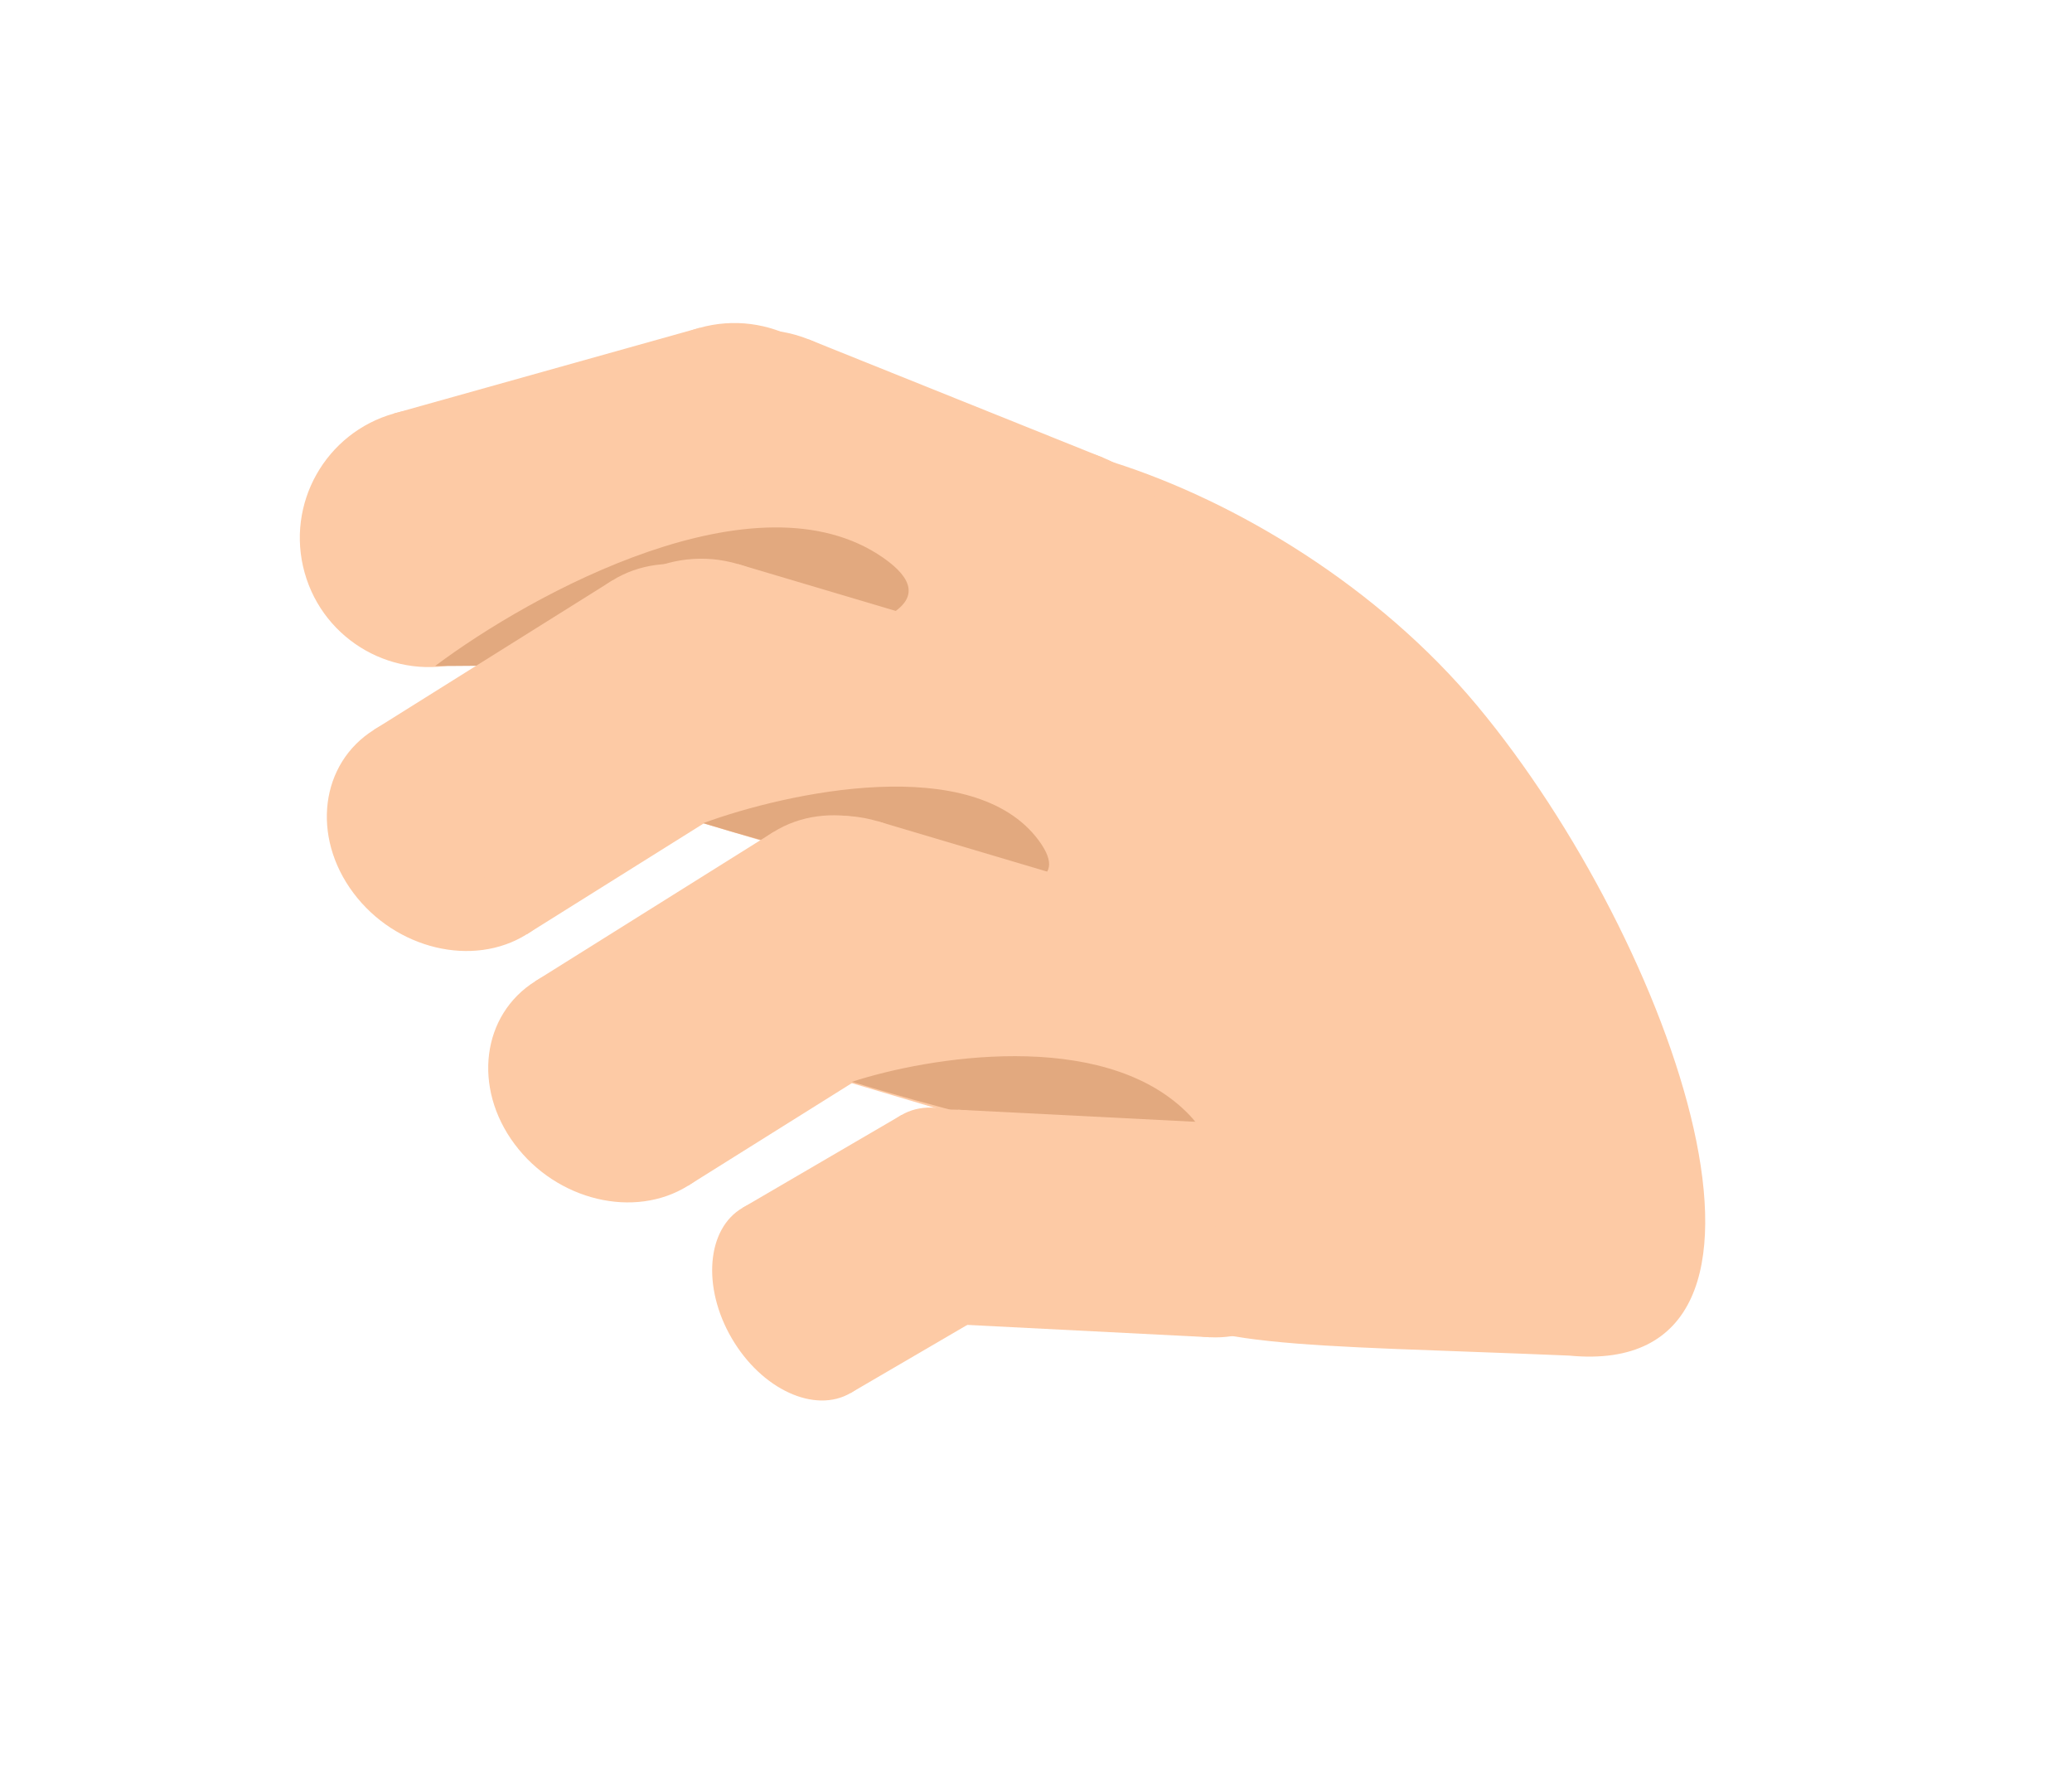
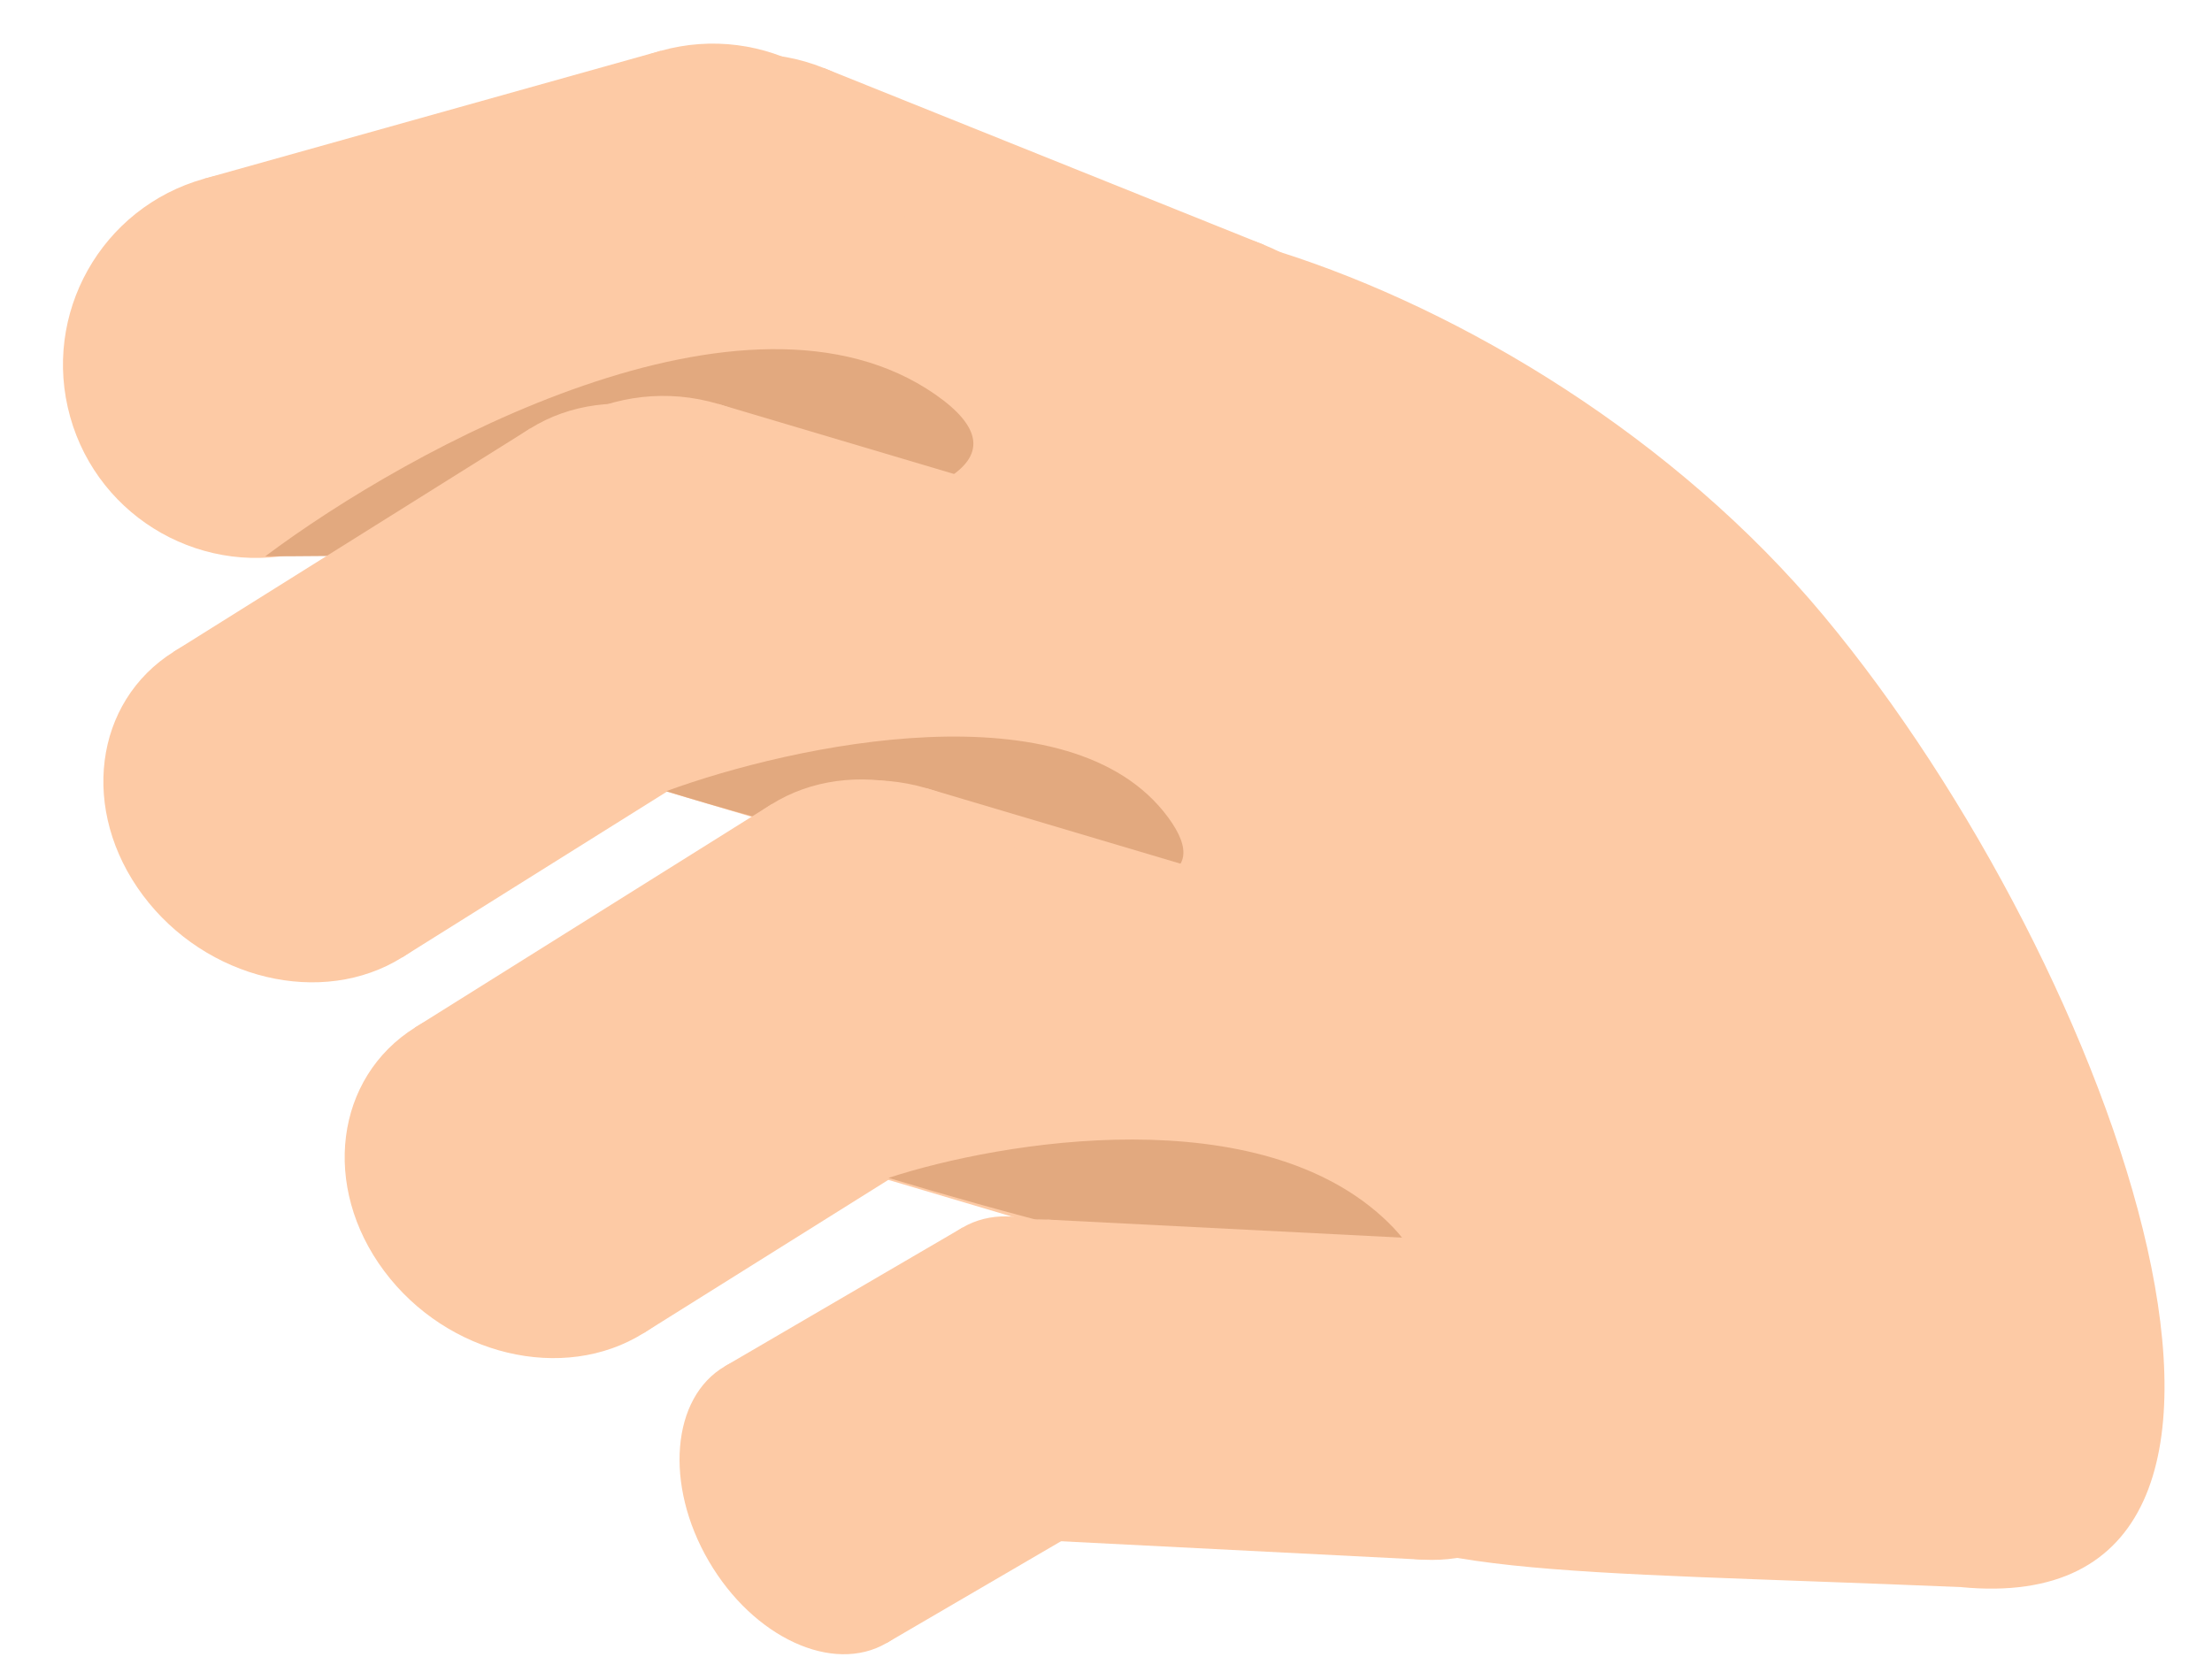
- <svg xmlns="http://www.w3.org/2000/svg" width="402" height="344" viewBox="0 0 402 344" fill="none">
-   <path d="M304.41 262.95C198.995 258.518 217.358 266.946 208.79 165.847C181.514 110.67 152.21 130.006 165.825 96.585C176.546 70.266 248.327 90.944 286.597 136.884C324.866 182.825 354.415 267.813 304.41 262.95Z" fill="#FDCAA5" />
-   <circle cx="147.535" cy="89.08" r="25.065" transform="rotate(21.8869 147.535 89.0802)" fill="#FDCAA5" />
-   <circle cx="204.622" cy="112.014" r="25.065" transform="rotate(21.8869 204.622 112.014)" fill="#FDCAA5" />
-   <rect x="156.878" y="65.822" width="61.522" height="50.129" transform="rotate(21.8869 156.878 65.8222)" fill="#FDCAA5" />
-   <circle cx="83.24" cy="104.331" r="25.065" transform="rotate(-15.6536 83.2398 104.331)" fill="#FDCAA5" />
-   <circle cx="142.48" cy="87.731" r="25.065" transform="rotate(-15.6536 142.48 87.7307)" fill="#FDCAA5" />
-   <rect x="76.477" y="80.196" width="61.522" height="50.129" transform="rotate(-15.6536 76.4769 80.1956)" fill="#FDCAA5" />
-   <path d="M84.417 129.189C103.197 115.101 146.874 91.177 171.344 108.182C195.814 125.188 123.589 129.272 84.417 129.189Z" fill="#E2A97F" />
-   <ellipse cx="22.214" cy="24.76" rx="22.214" ry="24.76" transform="matrix(0.847494 -0.530804 0.598687 0.800983 53.7247 153.355)" fill="#FDCAA5" />
-   <ellipse cx="22.214" cy="24.76" rx="22.214" ry="24.76" transform="matrix(0.847494 -0.530804 0.598687 0.800983 99.9338 124.413)" fill="#FDCAA5" />
-   <rect width="54.524" height="49.52" transform="matrix(0.847494 -0.530804 0.598687 0.800983 72.5506 141.564)" fill="#FDCAA5" />
-   <circle cx="136.06" cy="133.446" r="25.065" transform="rotate(16.5505 136.06 133.446)" fill="#FDCAA5" />
-   <circle cx="195.034" cy="150.972" r="25.065" transform="rotate(16.5505 195.034 150.972)" fill="#FDCAA5" />
-   <rect x="143.2" y="109.42" width="61.522" height="50.129" transform="rotate(16.5505 143.2 109.42)" fill="#FDCAA5" />
-   <path d="M136.442 159.669C152.865 153.638 188.878 145.872 201.549 163.051C214.22 180.231 163.424 167.955 136.442 159.669Z" fill="#E2A97F" />
-   <circle cx="163.125" cy="183.325" r="25.065" transform="rotate(16.5505 163.125 183.325)" fill="#FDCAA5" />
-   <circle cx="222.098" cy="200.85" r="25.065" transform="rotate(16.5505 222.098 200.85)" fill="#FDCAA5" />
-   <rect x="170.265" y="159.299" width="61.522" height="50.129" transform="rotate(16.5505 170.265 159.299)" fill="#FDCAA5" />
-   <ellipse cx="22.214" cy="24.76" rx="22.214" ry="24.76" transform="matrix(0.847494 -0.530804 0.598687 0.800983 85.0335 202.12)" fill="#FDCAA5" />
-   <ellipse cx="22.214" cy="24.76" rx="22.214" ry="24.76" transform="matrix(0.847494 -0.530804 0.598687 0.800983 131.243 173.178)" fill="#FDCAA5" />
-   <rect width="54.524" height="49.52" transform="matrix(0.847494 -0.530804 0.598687 0.800983 103.859 190.329)" fill="#FDCAA5" />
-   <path d="M165.279 209.848C179.973 205.043 213.504 199.465 230.077 215.59C246.651 231.716 193.784 218.481 165.279 209.848Z" fill="#E2A97F" />
-   <circle cx="184.82" cy="236.031" r="20.797" transform="rotate(2.91042 184.82 236.031)" fill="#FDCAA5" />
-   <circle cx="235.801" cy="238.623" r="20.797" transform="rotate(2.91042 235.801 238.623)" fill="#FDCAA5" />
-   <rect x="185.876" y="215.261" width="51.047" height="41.594" transform="rotate(2.91042 185.876 215.261)" fill="#FDCAA5" />
-   <ellipse cx="154.536" cy="252.256" rx="14.553" ry="20.797" transform="rotate(-30.2734 154.536 252.256)" fill="#FDCAA5" />
-   <ellipse cx="185.385" cy="234.248" rx="14.553" ry="20.797" transform="rotate(-30.2734 185.385 234.248)" fill="#FDCAA5" />
-   <rect x="144.052" y="234.295" width="35.721" height="41.594" transform="rotate(-30.2734 144.052 234.295)" fill="#FDCAA5" />
+ <svg xmlns="http://www.w3.org/2000/svg" width="287" height="218" viewBox="0 0 287 218" fill="none">
+   <mask id="mask0_88_181" style="mask-type:alpha" maskUnits="userSpaceOnUse" x="0" y="0" width="287" height="218">
+     <rect width="287" height="218" fill="#D9D9D9" />
+   </mask>
+   <g mask="url(#mask0_88_181)">
+     <path d="M254.41 205.95C148.995 201.518 167.358 209.946 158.789 108.847C131.514 53.67 102.21 73.006 115.825 39.585C126.546 13.266 198.327 33.944 236.597 79.884C274.866 125.825 304.415 210.813 254.41 205.95Z" fill="#FDCAA5" />
+     <circle cx="97.535" cy="32.08" r="25.065" transform="rotate(21.8869 97.5346 32.0802)" fill="#FDCAA5" />
+     <circle cx="154.622" cy="55.014" r="25.065" transform="rotate(21.8869 154.622 55.0143)" fill="#FDCAA5" />
+     <rect x="106.878" y="8.822" width="61.522" height="50.129" transform="rotate(21.8869 106.878 8.82227)" fill="#FDCAA5" />
+     <circle cx="33.24" cy="47.331" r="25.065" transform="rotate(-15.6536 33.2398 47.3306)" fill="#FDCAA5" />
+     <circle cx="92.48" cy="30.731" r="25.065" transform="rotate(-15.6536 92.4803 30.7307)" fill="#FDCAA5" />
+     <rect x="26.477" y="23.196" width="61.522" height="50.129" transform="rotate(-15.6536 26.4769 23.1956)" fill="#FDCAA5" />
+     <path d="M34.417 72.189C53.197 58.101 96.874 34.177 121.344 51.182C145.814 68.188 73.588 72.272 34.417 72.189Z" fill="#E2A97F" />
+     <ellipse cx="22.214" cy="24.76" rx="22.214" ry="24.76" transform="matrix(0.847494 -0.530804 0.598687 0.800983 3.72473 96.3549)" fill="#FDCAA5" />
+     <ellipse cx="22.214" cy="24.76" rx="22.214" ry="24.76" transform="matrix(0.847494 -0.530804 0.598687 0.800983 49.9338 67.4132)" fill="#FDCAA5" />
+     <rect width="54.524" height="49.52" transform="matrix(0.847494 -0.530804 0.598687 0.800983 22.5507 84.5639)" fill="#FDCAA5" />
+     <circle cx="86.061" cy="76.447" r="25.065" transform="rotate(16.5505 86.0605 76.4465)" fill="#FDCAA5" />
+     <circle cx="145.034" cy="93.972" r="25.065" transform="rotate(16.5505 145.034 93.9717)" fill="#FDCAA5" />
+     <rect x="93.2" y="52.42" width="61.522" height="50.129" transform="rotate(16.5505 93.2003 52.4203)" fill="#FDCAA5" />
+     <path d="M86.442 102.669C102.865 96.638 138.878 88.871 151.549 106.051C164.22 123.231 113.424 110.955 86.442 102.669Z" fill="#E2A97F" />
+     <circle cx="113.125" cy="126.325" r="25.065" transform="rotate(16.5505 113.125 126.325)" fill="#FDCAA5" />
+     <circle cx="172.098" cy="143.85" r="25.065" transform="rotate(16.5505 172.098 143.85)" fill="#FDCAA5" />
+     <rect x="120.265" y="102.299" width="61.522" height="50.129" transform="rotate(16.5505 120.265 102.299)" fill="#FDCAA5" />
+     <ellipse cx="22.214" cy="24.76" rx="22.214" ry="24.76" transform="matrix(0.847494 -0.530804 0.598687 0.800983 35.0336 145.12)" fill="#FDCAA5" />
+     <ellipse cx="22.214" cy="24.76" rx="22.214" ry="24.76" transform="matrix(0.847494 -0.530804 0.598687 0.800983 81.2427 116.178)" fill="#FDCAA5" />
+     <rect width="54.524" height="49.52" transform="matrix(0.847494 -0.530804 0.598687 0.800983 53.8595 133.329)" fill="#FDCAA5" />
+     <path d="M115.279 152.848C129.973 148.043 163.504 142.465 180.077 158.59C196.651 174.716 143.784 161.481 115.279 152.848Z" fill="#E2A97F" />
+     <circle cx="134.82" cy="179.031" r="20.797" transform="rotate(2.91042 134.82 179.031)" fill="#FDCAA5" />
+     <circle cx="185.801" cy="181.623" r="20.797" transform="rotate(2.91042 185.801 181.623)" fill="#FDCAA5" />
+     <rect x="135.876" y="158.262" width="51.047" height="41.594" transform="rotate(2.91042 135.876 158.262)" fill="#FDCAA5" />
+     <ellipse cx="104.536" cy="195.256" rx="14.553" ry="20.797" transform="rotate(-30.2734 104.536 195.256)" fill="#FDCAA5" />
+     <ellipse cx="135.385" cy="177.248" rx="14.553" ry="20.797" transform="rotate(-30.2734 135.385 177.248)" fill="#FDCAA5" />
+     <rect x="94.052" y="177.295" width="35.721" height="41.594" transform="rotate(-30.2734 94.0518 177.295)" fill="#FDCAA5" />
+   </g>
</svg>
